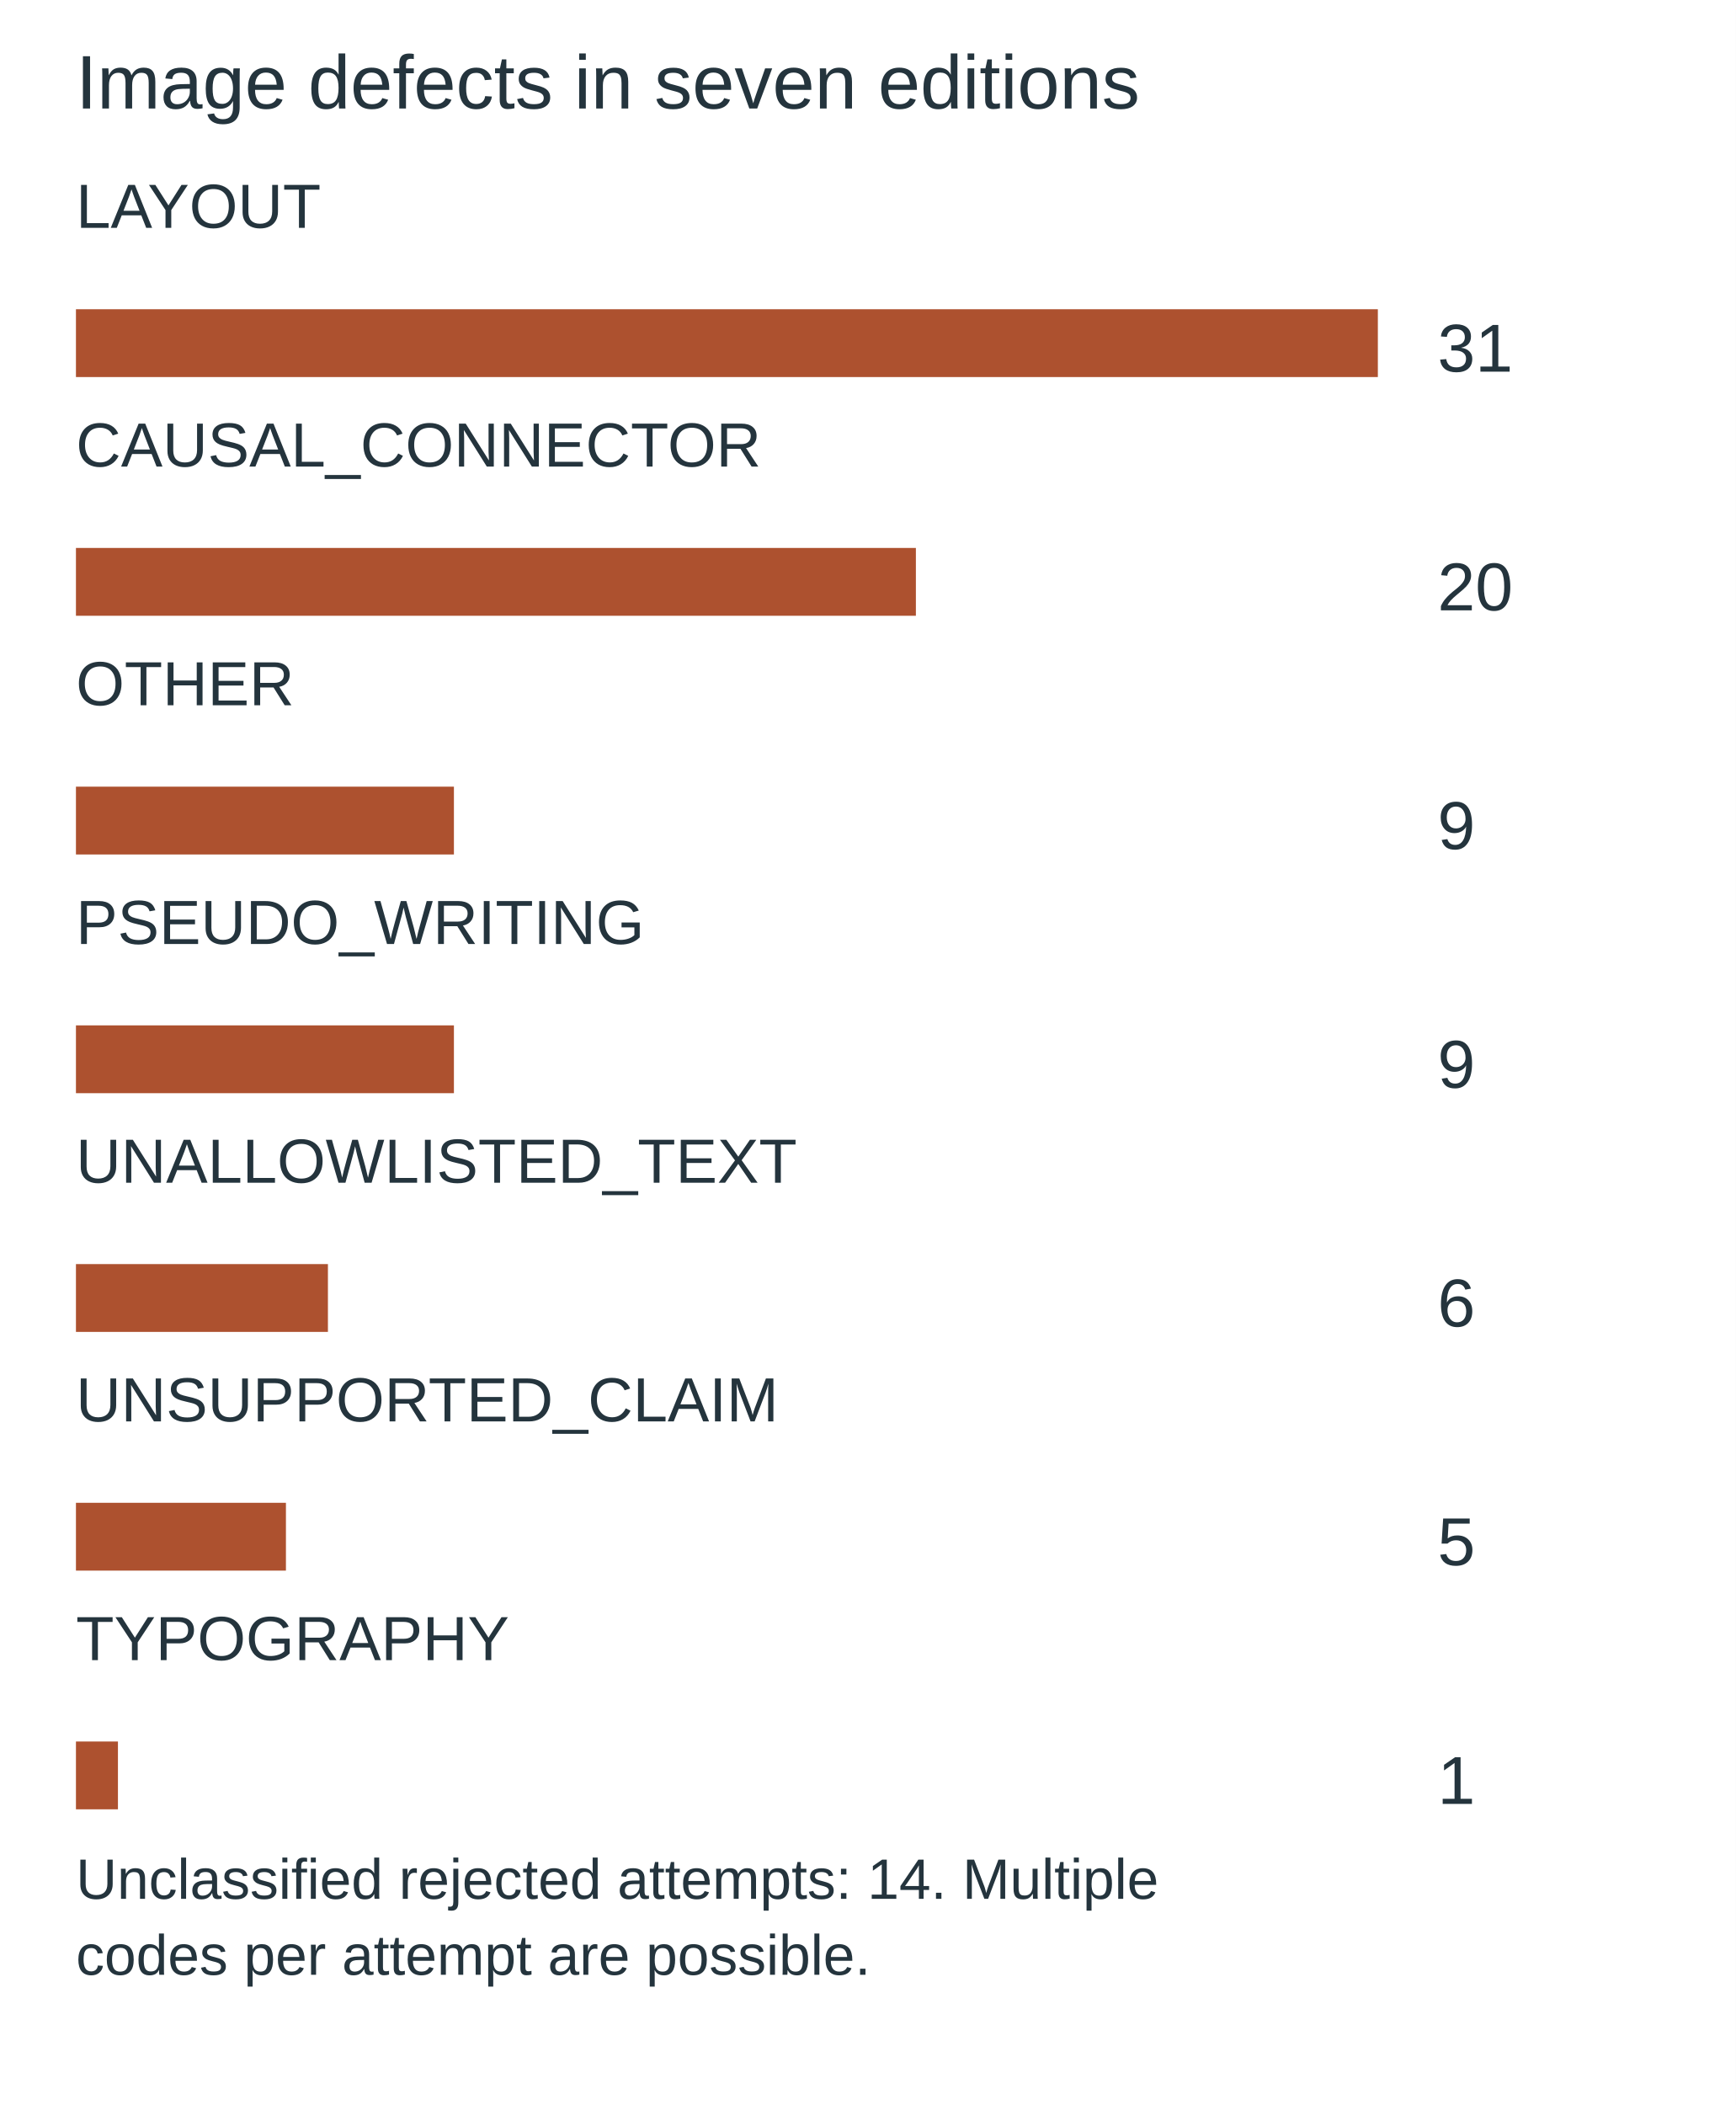
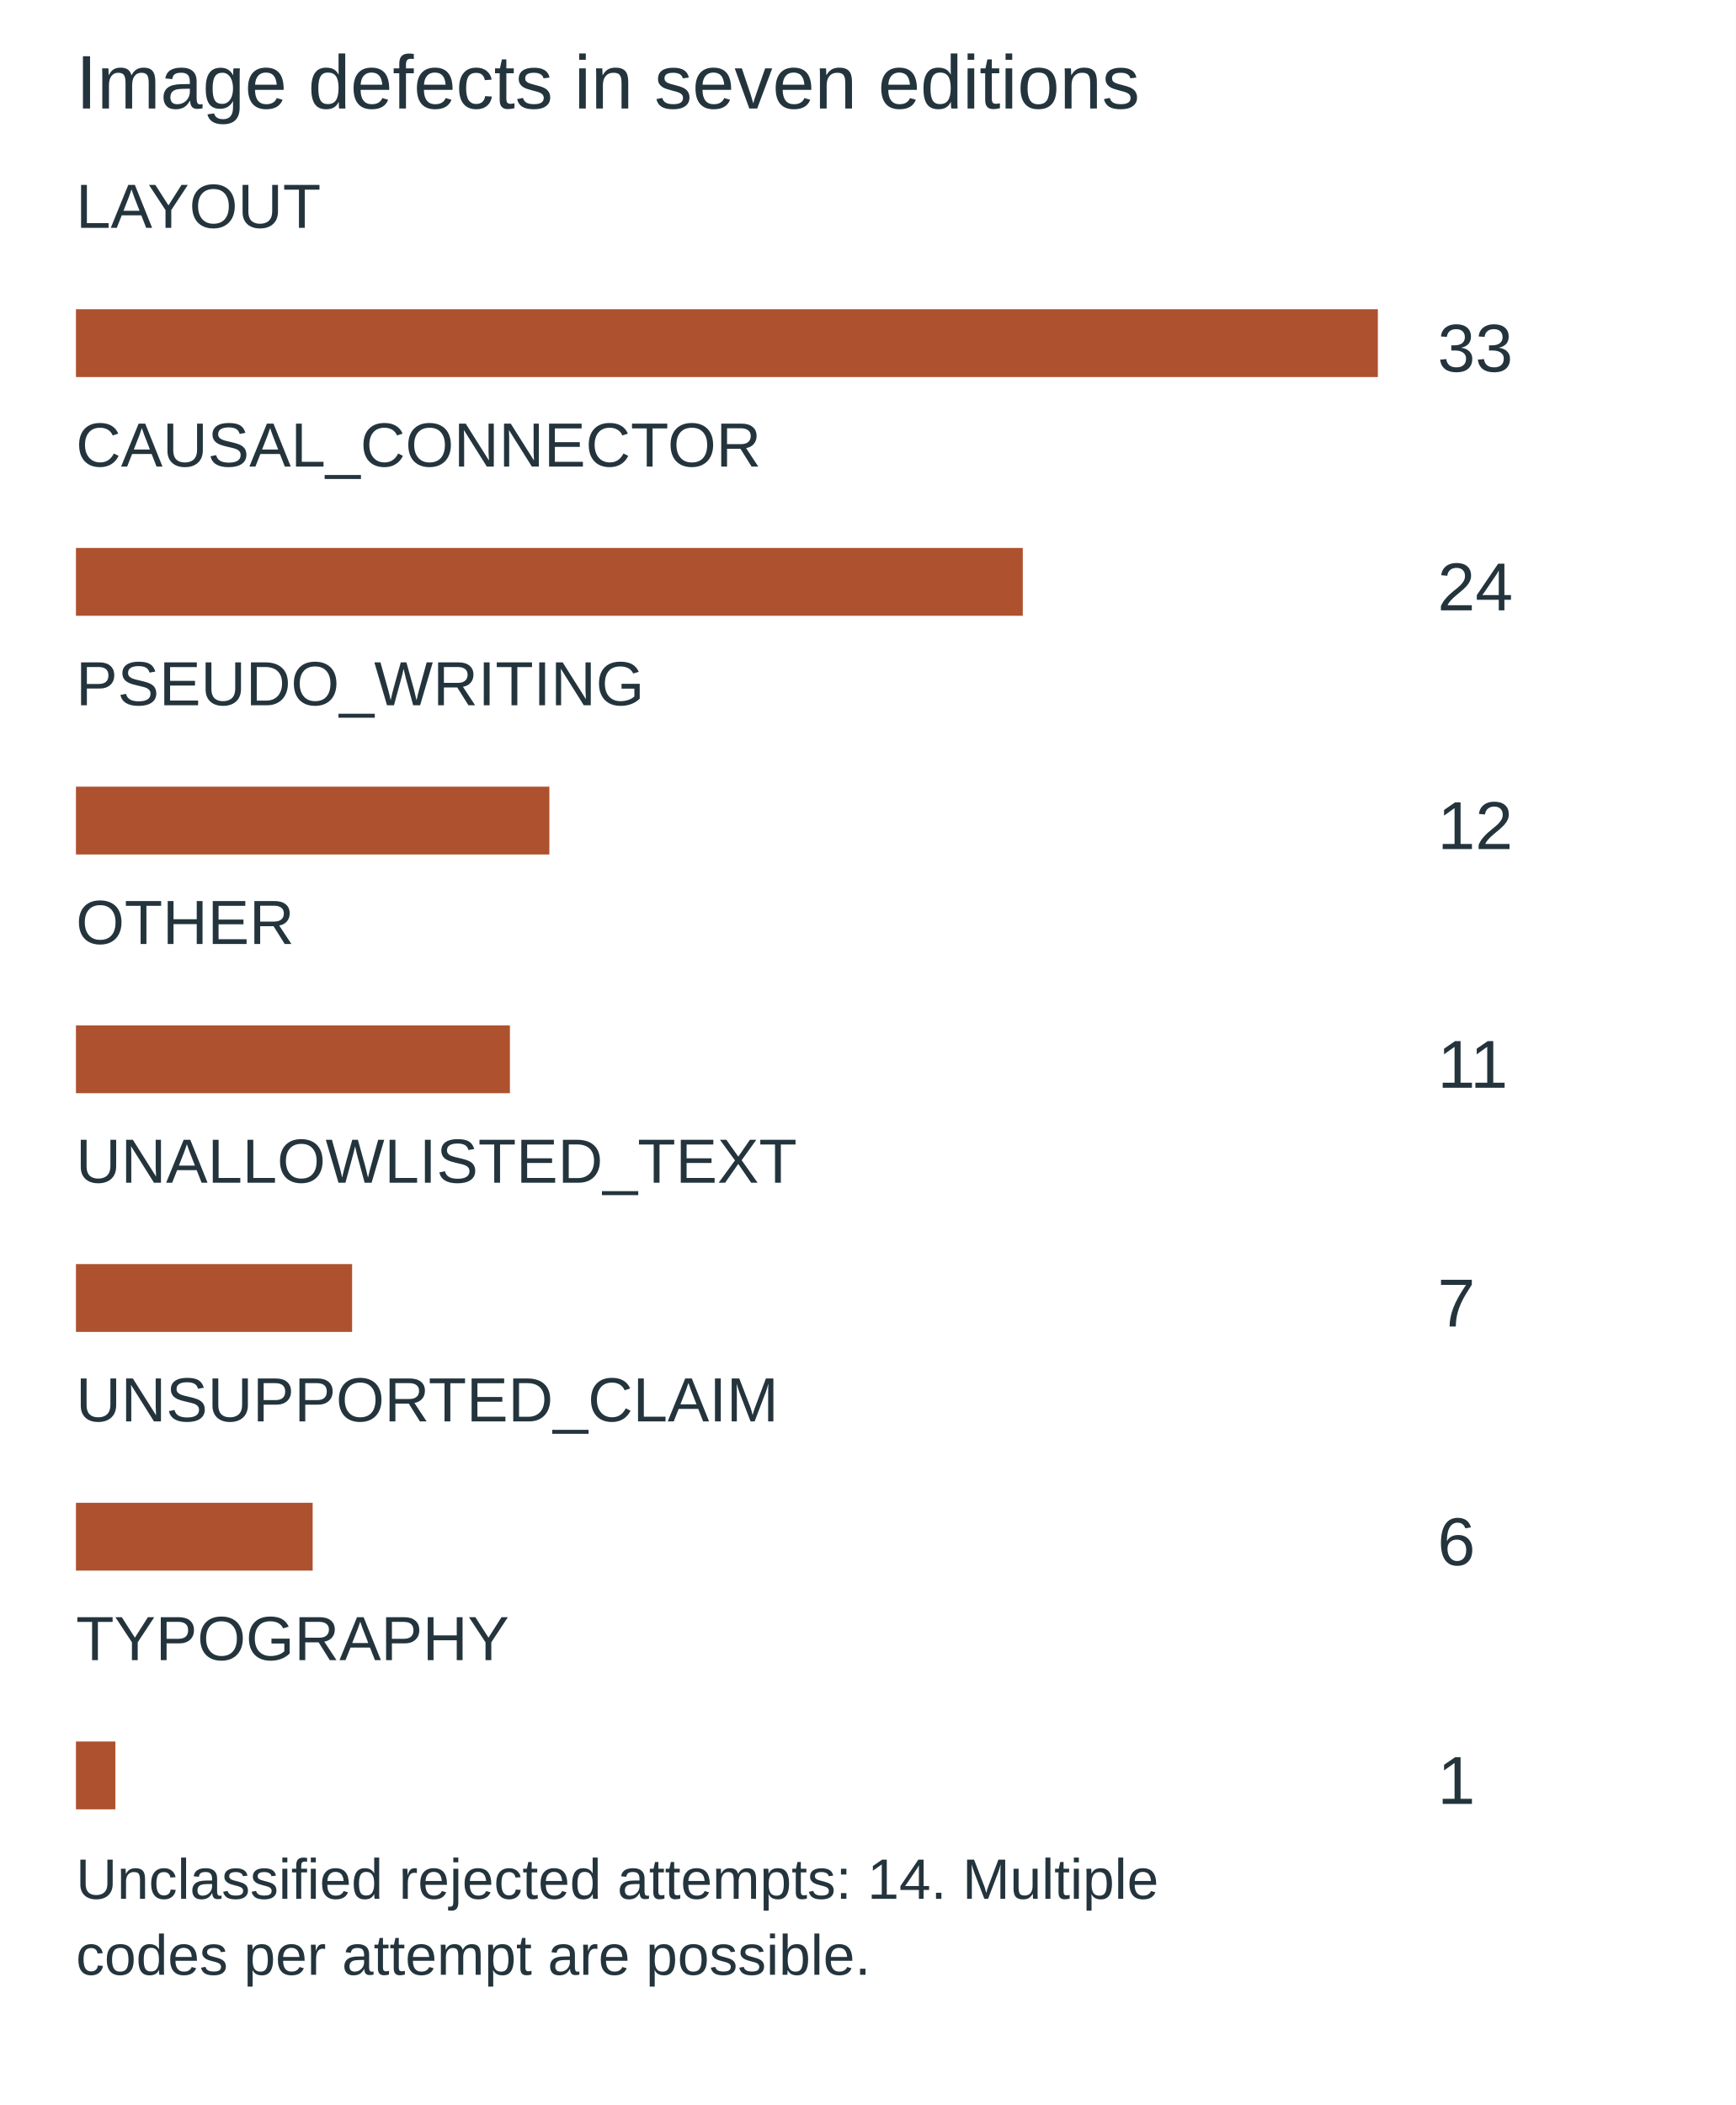
<svg xmlns="http://www.w3.org/2000/svg" width="640" height="776" viewBox="0 0 640 776" role="img" aria-label="Image defects in seven editions">
  <rect width="640" height="776" fill="white" />
  <g font-family="Arial,sans-serif" fill="#24343d">
    <text x="28" y="40" font-size="28">Image defects in seven editions</text>
    <text x="28" y="84" font-size="23">LAYOUT</text>
    <rect x="28" y="114" width="480" height="25" fill="#ad512f" />
-     <text x="530" y="137" font-size="25">31</text>
+     <text x="530" y="137" font-size="25">33</text>
    <text x="28" y="172" font-size="23">CAUSAL_CONNECTOR</text>
-     <rect x="28" y="202" width="309.677" height="25" fill="#ad512f" />
-     <text x="530" y="225" font-size="25">20</text>
-     <text x="28" y="260" font-size="23">OTHER</text>
-     <rect x="28" y="290" width="139.355" height="25" fill="#ad512f" />
-     <text x="530" y="313" font-size="25">9</text>
-     <text x="28" y="348" font-size="23">PSEUDO_WRITING</text>
-     <rect x="28" y="378" width="139.355" height="25" fill="#ad512f" />
-     <text x="530" y="401" font-size="25">9</text>
+     <rect x="28" y="202" width="349.091" height="25" fill="#ad512f" />
+     <text x="530" y="225" font-size="25">24</text>
+     <text x="28" y="260" font-size="23">PSEUDO_WRITING</text>
+     <rect x="28" y="290" width="174.545" height="25" fill="#ad512f" />
+     <text x="530" y="313" font-size="25">12</text>
+     <text x="28" y="348" font-size="23">OTHER</text>
+     <rect x="28" y="378" width="160" height="25" fill="#ad512f" />
+     <text x="530" y="401" font-size="25">11</text>
    <text x="28" y="436" font-size="23">UNALLOWLISTED_TEXT</text>
-     <rect x="28" y="466" width="92.903" height="25" fill="#ad512f" />
-     <text x="530" y="489" font-size="25">6</text>
+     <rect x="28" y="466" width="101.818" height="25" fill="#ad512f" />
+     <text x="530" y="489" font-size="25">7</text>
    <text x="28" y="524" font-size="23">UNSUPPORTED_CLAIM</text>
-     <rect x="28" y="554" width="77.419" height="25" fill="#ad512f" />
-     <text x="530" y="577" font-size="25">5</text>
+     <rect x="28" y="554" width="87.273" height="25" fill="#ad512f" />
+     <text x="530" y="577" font-size="25">6</text>
    <text x="28" y="612" font-size="23">TYPOGRAPHY</text>
-     <rect x="28" y="642" width="15.484" height="25" fill="#ad512f" />
+     <rect x="28" y="642" width="14.545" height="25" fill="#ad512f" />
    <text x="530" y="665" font-size="25">1</text>
    <text x="28" y="700" font-size="21">Unclassified rejected attempts: 14. Multiple</text>
    <text x="28" y="728" font-size="21">codes per attempt are possible.</text>
  </g>
</svg>
